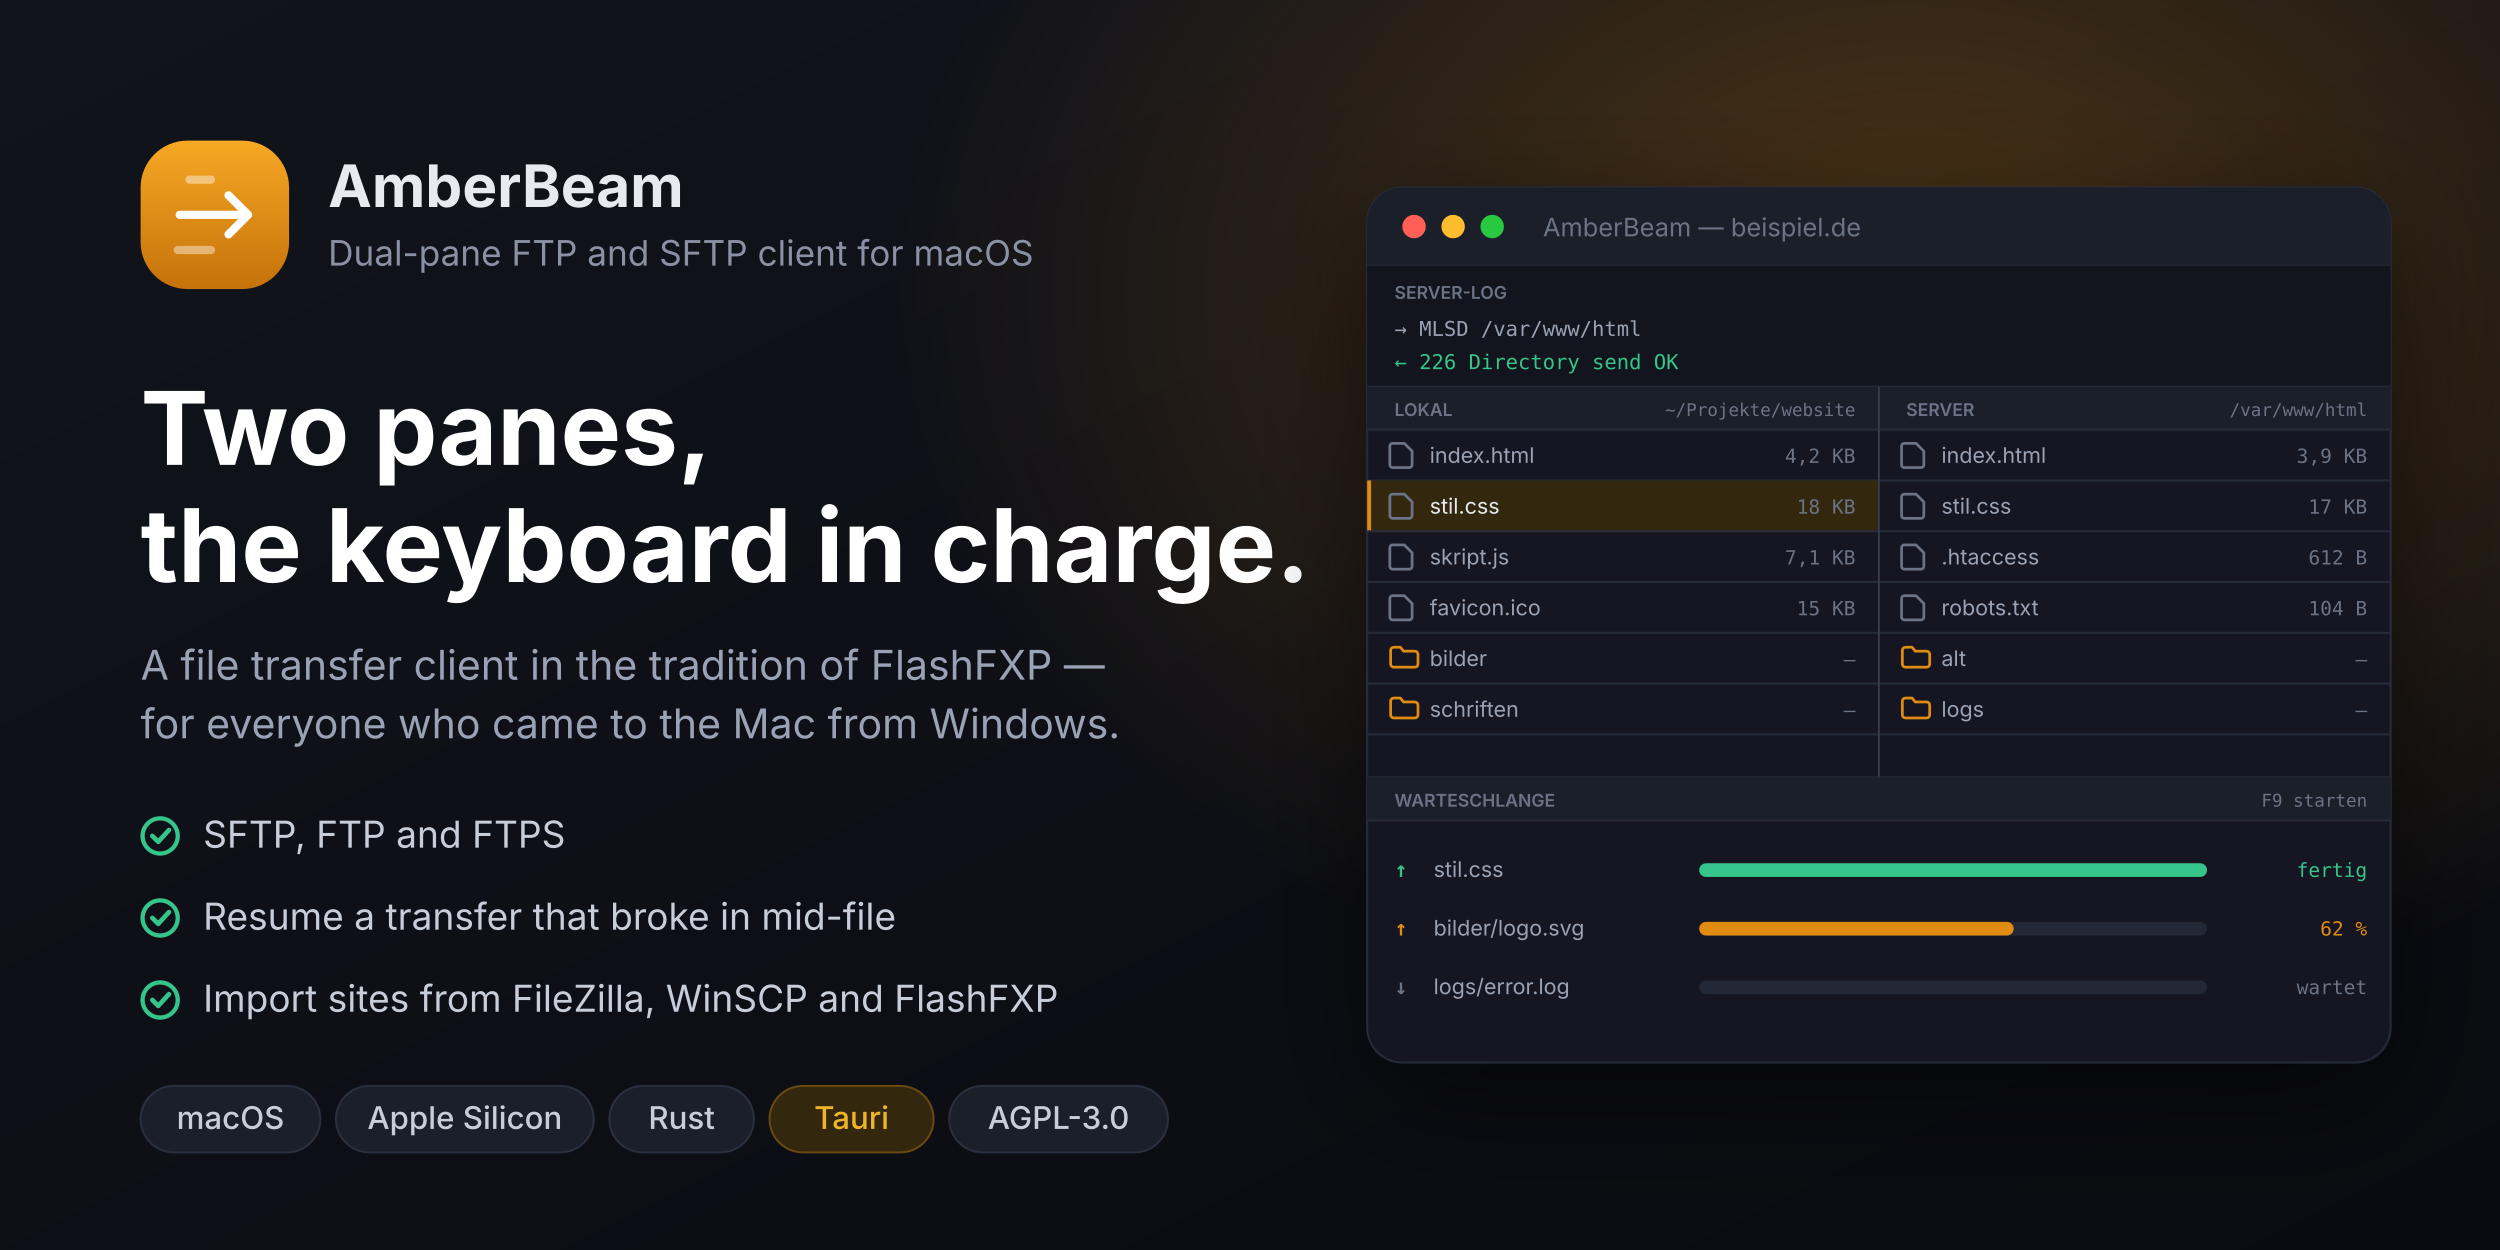
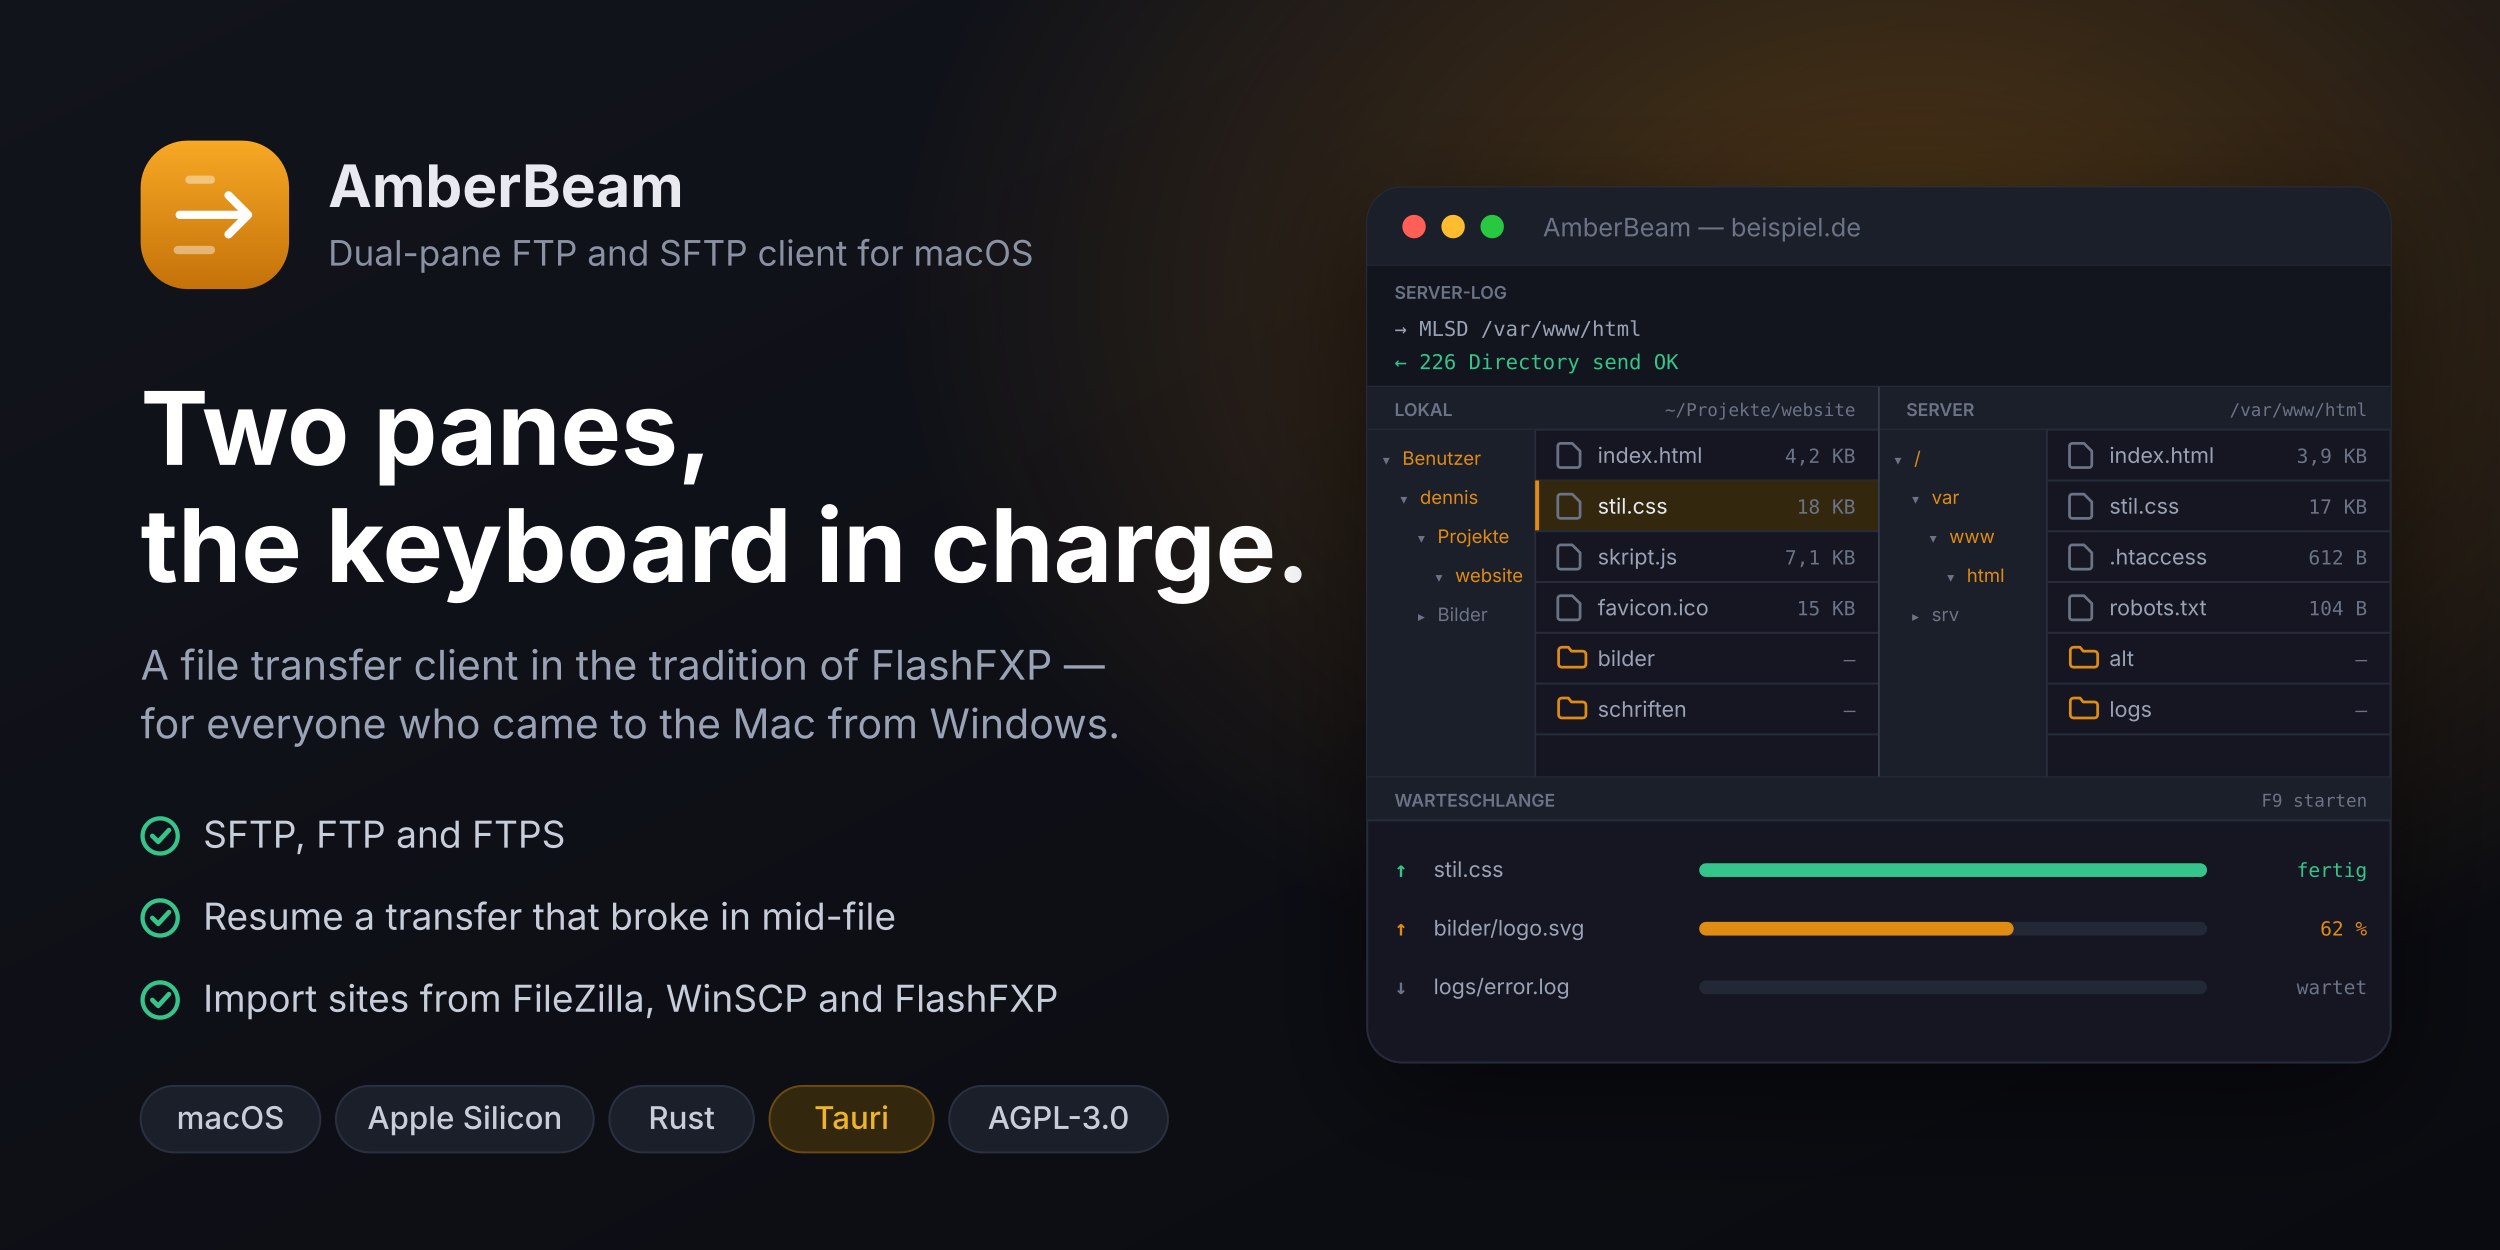
<svg xmlns="http://www.w3.org/2000/svg" viewBox="0 0 1280 640" width="1280" height="640" role="img" aria-label="AmberBeam — dual-pane FTP and SFTP client for macOS">
  <defs>
    <linearGradient id="page" x1="0" y1="0" x2="1" y2="1">
      <stop offset="0" stop-color="#12141c" />
      <stop offset="1" stop-color="#0a0b10" />
    </linearGradient>
    <linearGradient id="brand" x1="0" y1="0" x2="0" y2="1">
      <stop offset="0" stop-color="#f7a824" />
      <stop offset="1" stop-color="#c4720a" />
    </linearGradient>
    <radialGradient id="glow" cx="0.5" cy="0.5" r="0.5">
      <stop offset="0" stop-color="#e08b12" stop-opacity="0.30" />
      <stop offset="1" stop-color="#e08b12" stop-opacity="0" />
    </radialGradient>
    <filter id="cardshadow" x="-30%" y="-30%" width="160%" height="160%">
      <feDropShadow dx="0" dy="18" stdDeviation="30" flood-color="#000" flood-opacity="0.55" />
    </filter>
  </defs>
  <g font-family="-apple-system, BlinkMacSystemFont, 'Segoe UI', Inter, sans-serif">
    <rect x="0" y="0" width="1280" height="640" rx="0" fill="url(#page)" />
    <ellipse cx="980" cy="150" rx="520" ry="380" fill="url(#glow)" />
    <rect x="72" y="72" width="76" height="76" rx="24" fill="url(#brand)" />
    <g fill="none" stroke="#fff" stroke-width="4.2" stroke-linecap="round" stroke-linejoin="round">
      <path d="M92 110h32" />
      <path d="M117 100l10 10-10 10" />
      <path d="M97 92h11" opacity="0.42" />
      <path d="M91 128h17" opacity="0.42" />
    </g>
    <text x="168" y="106" fill="#e8eaf0" font-size="30" font-weight="700">AmberBeam</text>
    <text x="168" y="136" fill="#8a91a3" font-size="18">Dual-pane FTP and SFTP client for macOS</text>
    <text x="72" y="238" fill="#ffffff" font-size="52" font-weight="700">Two panes,</text>
    <text x="72" y="298" fill="#ffffff" font-size="52" font-weight="700">the keyboard in charge.</text>
    <text x="72" y="348" fill="#9aa2b5" font-size="21">A file transfer client in the tradition of FlashFXP —</text>
    <text x="72" y="378" fill="#9aa2b5" font-size="21">for everyone who came to the Mac from Windows.</text>
    <circle cx="82" cy="428" r="9" fill="none" stroke="#35c489" stroke-width="2.2" />
    <path d="M78 428l3 3 5.5-6" stroke="#35c489" stroke-width="2.4" fill="none" stroke-linecap="round" stroke-linejoin="round" />
    <text x="104" y="434" fill="#c8cdda" font-size="19">SFTP, FTP and FTPS</text>
    <circle cx="82" cy="470" r="9" fill="none" stroke="#35c489" stroke-width="2.2" />
    <path d="M78 470l3 3 5.5-6" stroke="#35c489" stroke-width="2.4" fill="none" stroke-linecap="round" stroke-linejoin="round" />
    <text x="104" y="476" fill="#c8cdda" font-size="19">Resume a transfer that broke in mid-file</text>
    <circle cx="82" cy="512" r="9" fill="none" stroke="#35c489" stroke-width="2.2" />
    <path d="M78 512l3 3 5.5-6" stroke="#35c489" stroke-width="2.4" fill="none" stroke-linecap="round" stroke-linejoin="round" />
    <text x="104" y="518" fill="#c8cdda" font-size="19">Import sites from FileZilla, WinSCP and FlashFXP</text>
    <rect x="72" y="556" width="92" height="34" rx="17" fill="#1b1f2a" stroke="#2b3040" />
    <text x="118.0" y="578" fill="#c8cdda" font-size="16" font-weight="500" text-anchor="middle">macOS</text>
    <rect x="172" y="556" width="132" height="34" rx="17" fill="#1b1f2a" stroke="#2b3040" />
    <text x="238.0" y="578" fill="#c8cdda" font-size="16" font-weight="500" text-anchor="middle">Apple Silicon</text>
    <rect x="312" y="556" width="74" height="34" rx="17" fill="#1b1f2a" stroke="#2b3040" />
    <text x="349.0" y="578" fill="#c8cdda" font-size="16" font-weight="500" text-anchor="middle">Rust</text>
    <rect x="394" y="556" width="84" height="34" rx="17" fill="#33270e" stroke="#6b4a12" />
    <text x="436.0" y="578" fill="#f0b429" font-size="16" font-weight="500" text-anchor="middle">Tauri</text>
    <rect x="486" y="556" width="112" height="34" rx="17" fill="#1b1f2a" stroke="#2b3040" />
    <text x="542.0" y="578" fill="#c8cdda" font-size="16" font-weight="500" text-anchor="middle">AGPL-3.0</text>
    <g filter="url(#cardshadow)">
      <rect x="700" y="96" width="524" height="448" rx="18" fill="#151821" stroke="#262c3a" />
    </g>
    <path d="M700 114a18 18 0 0 1 18-18h488a18 18 0 0 1 18 18v22H700z" fill="#1b1f2a" />
    <circle cx="724" cy="116" r="6" fill="#ff5f57" />
    <circle cx="744" cy="116" r="6" fill="#febc2e" />
    <circle cx="764" cy="116" r="6" fill="#28c840" />
    <text x="790" y="121" fill="#6b7386" font-size="13">AmberBeam — beispiel.de</text>
    <line x1="700" y1="136" x2="1224" y2="136" stroke="#262c3a" stroke-width="1" />
    <rect x="700" y="136" width="524" height="62" rx="0" fill="#12151d" />
    <text x="714" y="153" fill="#6b7386" font-size="9" font-weight="600">SERVER-LOG</text>
    <text x="714" y="172" fill="#9aa2b5" font-size="10.5" font-family="ui-monospace, SFMono-Regular, Menlo, monospace">→  MLSD /var/www/html</text>
    <text x="714" y="189" fill="#35c489" font-size="10.5" font-family="ui-monospace, SFMono-Regular, Menlo, monospace">←  226 Directory send OK</text>
    <line x1="700" y1="198" x2="1224" y2="198" stroke="#262c3a" stroke-width="1" />
    <rect x="700" y="198" width="262" height="22" rx="0" fill="#1b1f2a" />
    <text x="714" y="213" fill="#6b7386" font-size="9" font-weight="600">LOKAL</text>
    <text x="950" y="213" fill="#6b7386" font-size="9" text-anchor="end" font-family="ui-monospace, SFMono-Regular, Menlo, monospace">~/Projekte/website</text>
    <line x1="700" y1="220" x2="962" y2="220" stroke="#262c3a" stroke-width="1" />
-     <path d="M713 227h6l4 4v7a1.4 1.4 0 0 1-1.4 1.4H713A1.4 1.4 0 0 1 711.6 238V228.4A1.4 1.4 0 0 1 713 227z" fill="none" stroke="#6b7386" stroke-width="1.4" stroke-linejoin="round" />
-     <text x="732" y="237" fill="#9aa2b5" font-size="11">index.html</text>
+     <rect x="700" y="220" width="86" height="178" rx="0" fill="#1b1f2a" />
+     <line x1="786" y1="220" x2="786" y2="398" stroke="#262c3a" stroke-width="1" />
+     <text x="708" y="238" fill="#6b7386" font-size="7">▾</text>
+     <text x="718" y="238" fill="#e08b12" font-size="9.5">Benutzer</text>
+     <text x="717" y="258" fill="#6b7386" font-size="7">▾</text>
+     <text x="727" y="258" fill="#e08b12" font-size="9.5">dennis</text>
+     <text x="726" y="278" fill="#6b7386" font-size="7">▾</text>
+     <text x="736" y="278" fill="#e08b12" font-size="9.5">Projekte</text>
+     <text x="735" y="298" fill="#6b7386" font-size="7">▾</text>
+     <text x="745" y="298" fill="#e08b12" font-size="9.5">website</text>
+     <text x="726" y="318" fill="#6b7386" font-size="7">▸</text>
+     <text x="736" y="318" fill="#6b7386" font-size="9.5">Bilder</text>
+     <path d="M799 227h6l4 4v7a1.4 1.4 0 0 1-1.4 1.4H799A1.4 1.4 0 0 1 797.6 238V228.4A1.4 1.4 0 0 1 799 227z" fill="none" stroke="#6b7386" stroke-width="1.4" stroke-linejoin="round" />
+     <text x="818" y="237" fill="#9aa2b5" font-size="11">index.html</text>
    <text x="950" y="237" fill="#6b7386" font-size="10" text-anchor="end" font-family="ui-monospace, SFMono-Regular, Menlo, monospace">4,2 KB</text>
-     <line x1="700" y1="246" x2="962" y2="246" stroke="#262c3a" stroke-width="1" />
-     <rect x="700" y="246" width="262" height="26" rx="0" fill="#33270e" />
-     <rect x="700" y="246" width="2" height="26" rx="0" fill="#e08b12" />
-     <path d="M713 253h6l4 4v7a1.4 1.4 0 0 1-1.4 1.4H713A1.4 1.4 0 0 1 711.6 264V254.4A1.4 1.4 0 0 1 713 253z" fill="none" stroke="#6b7386" stroke-width="1.4" stroke-linejoin="round" />
-     <text x="732" y="263" fill="#e8eaf0" font-size="11">stil.css</text>
+     <line x1="786" y1="246" x2="962" y2="246" stroke="#262c3a" stroke-width="1" />
+     <rect x="786" y="246" width="176" height="26" rx="0" fill="#33270e" />
+     <rect x="786" y="246" width="2" height="26" rx="0" fill="#e08b12" />
+     <path d="M799 253h6l4 4v7a1.4 1.4 0 0 1-1.4 1.4H799A1.4 1.4 0 0 1 797.6 264V254.4A1.4 1.4 0 0 1 799 253z" fill="none" stroke="#6b7386" stroke-width="1.4" stroke-linejoin="round" />
+     <text x="818" y="263" fill="#e8eaf0" font-size="11">stil.css</text>
    <text x="950" y="263" fill="#6b7386" font-size="10" text-anchor="end" font-family="ui-monospace, SFMono-Regular, Menlo, monospace">18 KB</text>
-     <line x1="700" y1="272" x2="962" y2="272" stroke="#262c3a" stroke-width="1" />
-     <path d="M713 279h6l4 4v7a1.4 1.4 0 0 1-1.4 1.4H713A1.4 1.4 0 0 1 711.6 290V280.4A1.4 1.4 0 0 1 713 279z" fill="none" stroke="#6b7386" stroke-width="1.4" stroke-linejoin="round" />
-     <text x="732" y="289" fill="#9aa2b5" font-size="11">skript.js</text>
+     <line x1="786" y1="272" x2="962" y2="272" stroke="#262c3a" stroke-width="1" />
+     <path d="M799 279h6l4 4v7a1.4 1.4 0 0 1-1.4 1.4H799A1.4 1.4 0 0 1 797.6 290V280.4A1.4 1.4 0 0 1 799 279z" fill="none" stroke="#6b7386" stroke-width="1.4" stroke-linejoin="round" />
+     <text x="818" y="289" fill="#9aa2b5" font-size="11">skript.js</text>
    <text x="950" y="289" fill="#6b7386" font-size="10" text-anchor="end" font-family="ui-monospace, SFMono-Regular, Menlo, monospace">7,1 KB</text>
-     <line x1="700" y1="298" x2="962" y2="298" stroke="#262c3a" stroke-width="1" />
-     <path d="M713 305h6l4 4v7a1.4 1.4 0 0 1-1.4 1.4H713A1.4 1.4 0 0 1 711.6 316V306.4A1.4 1.4 0 0 1 713 305z" fill="none" stroke="#6b7386" stroke-width="1.4" stroke-linejoin="round" />
-     <text x="732" y="315" fill="#9aa2b5" font-size="11">favicon.ico</text>
+     <line x1="786" y1="298" x2="962" y2="298" stroke="#262c3a" stroke-width="1" />
+     <path d="M799 305h6l4 4v7a1.4 1.4 0 0 1-1.4 1.4H799A1.4 1.4 0 0 1 797.6 316V306.4A1.4 1.4 0 0 1 799 305z" fill="none" stroke="#6b7386" stroke-width="1.4" stroke-linejoin="round" />
+     <text x="818" y="315" fill="#9aa2b5" font-size="11">favicon.ico</text>
    <text x="950" y="315" fill="#6b7386" font-size="10" text-anchor="end" font-family="ui-monospace, SFMono-Regular, Menlo, monospace">15 KB</text>
-     <line x1="700" y1="324" x2="962" y2="324" stroke="#262c3a" stroke-width="1" />
-     <path d="M712 340v-7a1.6 1.6 0 0 1 1.6-1.6h3.4l1.6 2h5.8a1.6 1.6 0 0 1 1.6 1.6v5a1.6 1.6 0 0 1-1.6 1.6H713.6A1.6 1.6 0 0 1 712 340z" fill="none" stroke="#e08b12" stroke-width="1.4" stroke-linejoin="round" />
-     <text x="732" y="341" fill="#9aa2b5" font-size="11">bilder</text>
+     <line x1="786" y1="324" x2="962" y2="324" stroke="#262c3a" stroke-width="1" />
+     <path d="M798 340v-7a1.6 1.6 0 0 1 1.6-1.6h3.4l1.6 2h5.8a1.6 1.6 0 0 1 1.6 1.6v5a1.6 1.6 0 0 1-1.6 1.6H799.6A1.6 1.6 0 0 1 798 340z" fill="none" stroke="#e08b12" stroke-width="1.4" stroke-linejoin="round" />
+     <text x="818" y="341" fill="#9aa2b5" font-size="11">bilder</text>
    <text x="950" y="341" fill="#6b7386" font-size="10" text-anchor="end" font-family="ui-monospace, SFMono-Regular, Menlo, monospace">—</text>
-     <line x1="700" y1="350" x2="962" y2="350" stroke="#262c3a" stroke-width="1" />
-     <path d="M712 366v-7a1.6 1.6 0 0 1 1.6-1.6h3.4l1.6 2h5.8a1.6 1.6 0 0 1 1.6 1.6v5a1.6 1.6 0 0 1-1.6 1.6H713.6A1.6 1.6 0 0 1 712 366z" fill="none" stroke="#e08b12" stroke-width="1.4" stroke-linejoin="round" />
-     <text x="732" y="367" fill="#9aa2b5" font-size="11">schriften</text>
+     <line x1="786" y1="350" x2="962" y2="350" stroke="#262c3a" stroke-width="1" />
+     <path d="M798 366v-7a1.6 1.6 0 0 1 1.6-1.6h3.4l1.6 2h5.8a1.6 1.6 0 0 1 1.6 1.6v5a1.6 1.6 0 0 1-1.6 1.6H799.6A1.6 1.6 0 0 1 798 366z" fill="none" stroke="#e08b12" stroke-width="1.4" stroke-linejoin="round" />
+     <text x="818" y="367" fill="#9aa2b5" font-size="11">schriften</text>
    <text x="950" y="367" fill="#6b7386" font-size="10" text-anchor="end" font-family="ui-monospace, SFMono-Regular, Menlo, monospace">—</text>
-     <line x1="700" y1="376" x2="962" y2="376" stroke="#262c3a" stroke-width="1" />
+     <line x1="786" y1="376" x2="962" y2="376" stroke="#262c3a" stroke-width="1" />
    <rect x="962" y="198" width="262" height="22" rx="0" fill="#1b1f2a" />
    <text x="976" y="213" fill="#6b7386" font-size="9" font-weight="600">SERVER</text>
    <text x="1212" y="213" fill="#6b7386" font-size="9" text-anchor="end" font-family="ui-monospace, SFMono-Regular, Menlo, monospace">/var/www/html</text>
    <line x1="962" y1="220" x2="1224" y2="220" stroke="#262c3a" stroke-width="1" />
-     <path d="M975 227h6l4 4v7a1.4 1.4 0 0 1-1.4 1.4H975A1.4 1.4 0 0 1 973.6 238V228.4A1.4 1.4 0 0 1 975 227z" fill="none" stroke="#6b7386" stroke-width="1.4" stroke-linejoin="round" />
-     <text x="994" y="237" fill="#9aa2b5" font-size="11">index.html</text>
+     <rect x="962" y="220" width="86" height="178" rx="0" fill="#1b1f2a" />
+     <line x1="1048" y1="220" x2="1048" y2="398" stroke="#262c3a" stroke-width="1" />
+     <text x="970" y="238" fill="#6b7386" font-size="7">▾</text>
+     <text x="980" y="238" fill="#e08b12" font-size="9.5">/</text>
+     <text x="979" y="258" fill="#6b7386" font-size="7">▾</text>
+     <text x="989" y="258" fill="#e08b12" font-size="9.5">var</text>
+     <text x="988" y="278" fill="#6b7386" font-size="7">▾</text>
+     <text x="998" y="278" fill="#e08b12" font-size="9.5">www</text>
+     <text x="997" y="298" fill="#6b7386" font-size="7">▾</text>
+     <text x="1007" y="298" fill="#e08b12" font-size="9.5">html</text>
+     <text x="979" y="318" fill="#6b7386" font-size="7">▸</text>
+     <text x="989" y="318" fill="#6b7386" font-size="9.5">srv</text>
+     <path d="M1061 227h6l4 4v7a1.4 1.4 0 0 1-1.4 1.4H1061A1.4 1.4 0 0 1 1059.6 238V228.4A1.4 1.4 0 0 1 1061 227z" fill="none" stroke="#6b7386" stroke-width="1.4" stroke-linejoin="round" />
+     <text x="1080" y="237" fill="#9aa2b5" font-size="11">index.html</text>
    <text x="1212" y="237" fill="#6b7386" font-size="10" text-anchor="end" font-family="ui-monospace, SFMono-Regular, Menlo, monospace">3,9 KB</text>
-     <line x1="962" y1="246" x2="1224" y2="246" stroke="#262c3a" stroke-width="1" />
-     <path d="M975 253h6l4 4v7a1.4 1.4 0 0 1-1.4 1.4H975A1.4 1.4 0 0 1 973.6 264V254.4A1.4 1.4 0 0 1 975 253z" fill="none" stroke="#6b7386" stroke-width="1.4" stroke-linejoin="round" />
-     <text x="994" y="263" fill="#9aa2b5" font-size="11">stil.css</text>
+     <line x1="1048" y1="246" x2="1224" y2="246" stroke="#262c3a" stroke-width="1" />
+     <path d="M1061 253h6l4 4v7a1.4 1.4 0 0 1-1.4 1.4H1061A1.4 1.4 0 0 1 1059.6 264V254.4A1.4 1.4 0 0 1 1061 253z" fill="none" stroke="#6b7386" stroke-width="1.4" stroke-linejoin="round" />
+     <text x="1080" y="263" fill="#9aa2b5" font-size="11">stil.css</text>
    <text x="1212" y="263" fill="#6b7386" font-size="10" text-anchor="end" font-family="ui-monospace, SFMono-Regular, Menlo, monospace">17 KB</text>
-     <line x1="962" y1="272" x2="1224" y2="272" stroke="#262c3a" stroke-width="1" />
-     <path d="M975 279h6l4 4v7a1.4 1.4 0 0 1-1.4 1.4H975A1.4 1.4 0 0 1 973.6 290V280.4A1.4 1.4 0 0 1 975 279z" fill="none" stroke="#6b7386" stroke-width="1.4" stroke-linejoin="round" />
-     <text x="994" y="289" fill="#9aa2b5" font-size="11">.htaccess</text>
+     <line x1="1048" y1="272" x2="1224" y2="272" stroke="#262c3a" stroke-width="1" />
+     <path d="M1061 279h6l4 4v7a1.4 1.4 0 0 1-1.4 1.4H1061A1.4 1.4 0 0 1 1059.6 290V280.4A1.4 1.4 0 0 1 1061 279z" fill="none" stroke="#6b7386" stroke-width="1.4" stroke-linejoin="round" />
+     <text x="1080" y="289" fill="#9aa2b5" font-size="11">.htaccess</text>
    <text x="1212" y="289" fill="#6b7386" font-size="10" text-anchor="end" font-family="ui-monospace, SFMono-Regular, Menlo, monospace">612 B</text>
-     <line x1="962" y1="298" x2="1224" y2="298" stroke="#262c3a" stroke-width="1" />
-     <path d="M975 305h6l4 4v7a1.4 1.4 0 0 1-1.4 1.4H975A1.4 1.4 0 0 1 973.6 316V306.4A1.4 1.4 0 0 1 975 305z" fill="none" stroke="#6b7386" stroke-width="1.4" stroke-linejoin="round" />
-     <text x="994" y="315" fill="#9aa2b5" font-size="11">robots.txt</text>
+     <line x1="1048" y1="298" x2="1224" y2="298" stroke="#262c3a" stroke-width="1" />
+     <path d="M1061 305h6l4 4v7a1.4 1.4 0 0 1-1.4 1.4H1061A1.4 1.4 0 0 1 1059.6 316V306.4A1.4 1.4 0 0 1 1061 305z" fill="none" stroke="#6b7386" stroke-width="1.4" stroke-linejoin="round" />
+     <text x="1080" y="315" fill="#9aa2b5" font-size="11">robots.txt</text>
    <text x="1212" y="315" fill="#6b7386" font-size="10" text-anchor="end" font-family="ui-monospace, SFMono-Regular, Menlo, monospace">104 B</text>
-     <line x1="962" y1="324" x2="1224" y2="324" stroke="#262c3a" stroke-width="1" />
-     <path d="M974 340v-7a1.6 1.6 0 0 1 1.6-1.6h3.4l1.6 2h5.8a1.6 1.6 0 0 1 1.6 1.6v5a1.6 1.6 0 0 1-1.6 1.6H975.6A1.6 1.6 0 0 1 974 340z" fill="none" stroke="#e08b12" stroke-width="1.4" stroke-linejoin="round" />
-     <text x="994" y="341" fill="#9aa2b5" font-size="11">alt</text>
+     <line x1="1048" y1="324" x2="1224" y2="324" stroke="#262c3a" stroke-width="1" />
+     <path d="M1060 340v-7a1.6 1.6 0 0 1 1.6-1.6h3.4l1.6 2h5.8a1.6 1.6 0 0 1 1.6 1.6v5a1.6 1.6 0 0 1-1.6 1.6H1061.6A1.6 1.6 0 0 1 1060 340z" fill="none" stroke="#e08b12" stroke-width="1.4" stroke-linejoin="round" />
+     <text x="1080" y="341" fill="#9aa2b5" font-size="11">alt</text>
    <text x="1212" y="341" fill="#6b7386" font-size="10" text-anchor="end" font-family="ui-monospace, SFMono-Regular, Menlo, monospace">—</text>
-     <line x1="962" y1="350" x2="1224" y2="350" stroke="#262c3a" stroke-width="1" />
-     <path d="M974 366v-7a1.6 1.6 0 0 1 1.6-1.6h3.4l1.6 2h5.8a1.6 1.6 0 0 1 1.6 1.6v5a1.6 1.6 0 0 1-1.6 1.6H975.6A1.6 1.6 0 0 1 974 366z" fill="none" stroke="#e08b12" stroke-width="1.4" stroke-linejoin="round" />
-     <text x="994" y="367" fill="#9aa2b5" font-size="11">logs</text>
+     <line x1="1048" y1="350" x2="1224" y2="350" stroke="#262c3a" stroke-width="1" />
+     <path d="M1060 366v-7a1.6 1.6 0 0 1 1.6-1.6h3.4l1.6 2h5.8a1.6 1.6 0 0 1 1.6 1.6v5a1.6 1.6 0 0 1-1.6 1.6H1061.6A1.6 1.6 0 0 1 1060 366z" fill="none" stroke="#e08b12" stroke-width="1.4" stroke-linejoin="round" />
+     <text x="1080" y="367" fill="#9aa2b5" font-size="11">logs</text>
    <text x="1212" y="367" fill="#6b7386" font-size="10" text-anchor="end" font-family="ui-monospace, SFMono-Regular, Menlo, monospace">—</text>
-     <line x1="962" y1="376" x2="1224" y2="376" stroke="#262c3a" stroke-width="1" />
+     <line x1="1048" y1="376" x2="1224" y2="376" stroke="#262c3a" stroke-width="1" />
    <line x1="962" y1="198" x2="962" y2="398" stroke="#343b4d" stroke-width="1" />
    <line x1="700" y1="398" x2="1224" y2="398" stroke="#262c3a" stroke-width="1" />
    <rect x="700" y="398" width="524" height="22" rx="0" fill="#1b1f2a" />
    <text x="714" y="413" fill="#6b7386" font-size="9" font-weight="600">WARTESCHLANGE</text>
    <text x="1212" y="413" fill="#6b7386" font-size="9" text-anchor="end" font-family="ui-monospace, SFMono-Regular, Menlo, monospace">F9  starten</text>
    <line x1="700" y1="420" x2="1224" y2="420" stroke="#262c3a" stroke-width="1" />
    <text x="714" y="449" fill="#35c489" font-size="11" font-weight="600" font-family="ui-monospace, SFMono-Regular, Menlo, monospace">↑</text>
    <text x="734" y="449" fill="#9aa2b5" font-size="11">stil.css</text>
    <rect x="870" y="442" width="260" height="7" rx="3.5" fill="#232837" />
    <rect x="870" y="442" width="260" height="7" rx="3.5" fill="#35c489" />
    <text x="1212" y="449" fill="#35c489" font-size="10" text-anchor="end" font-family="ui-monospace, SFMono-Regular, Menlo, monospace">fertig</text>
    <text x="714" y="479" fill="#e08b12" font-size="11" font-weight="600" font-family="ui-monospace, SFMono-Regular, Menlo, monospace">↑</text>
    <text x="734" y="479" fill="#9aa2b5" font-size="11">bilder/logo.svg</text>
    <rect x="870" y="472" width="260" height="7" rx="3.5" fill="#232837" />
    <rect x="870" y="472" width="161" height="7" rx="3.5" fill="#e08b12" />
    <text x="1212" y="479" fill="#e08b12" font-size="10" text-anchor="end" font-family="ui-monospace, SFMono-Regular, Menlo, monospace">62 %</text>
    <text x="714" y="509" fill="#6b7386" font-size="11" font-weight="600" font-family="ui-monospace, SFMono-Regular, Menlo, monospace">↓</text>
    <text x="734" y="509" fill="#9aa2b5" font-size="11">logs/error.log</text>
    <rect x="870" y="502" width="260" height="7" rx="3.5" fill="#232837" />
    <text x="1212" y="509" fill="#6b7386" font-size="10" text-anchor="end" font-family="ui-monospace, SFMono-Regular, Menlo, monospace">wartet</text>
  </g>
</svg>
